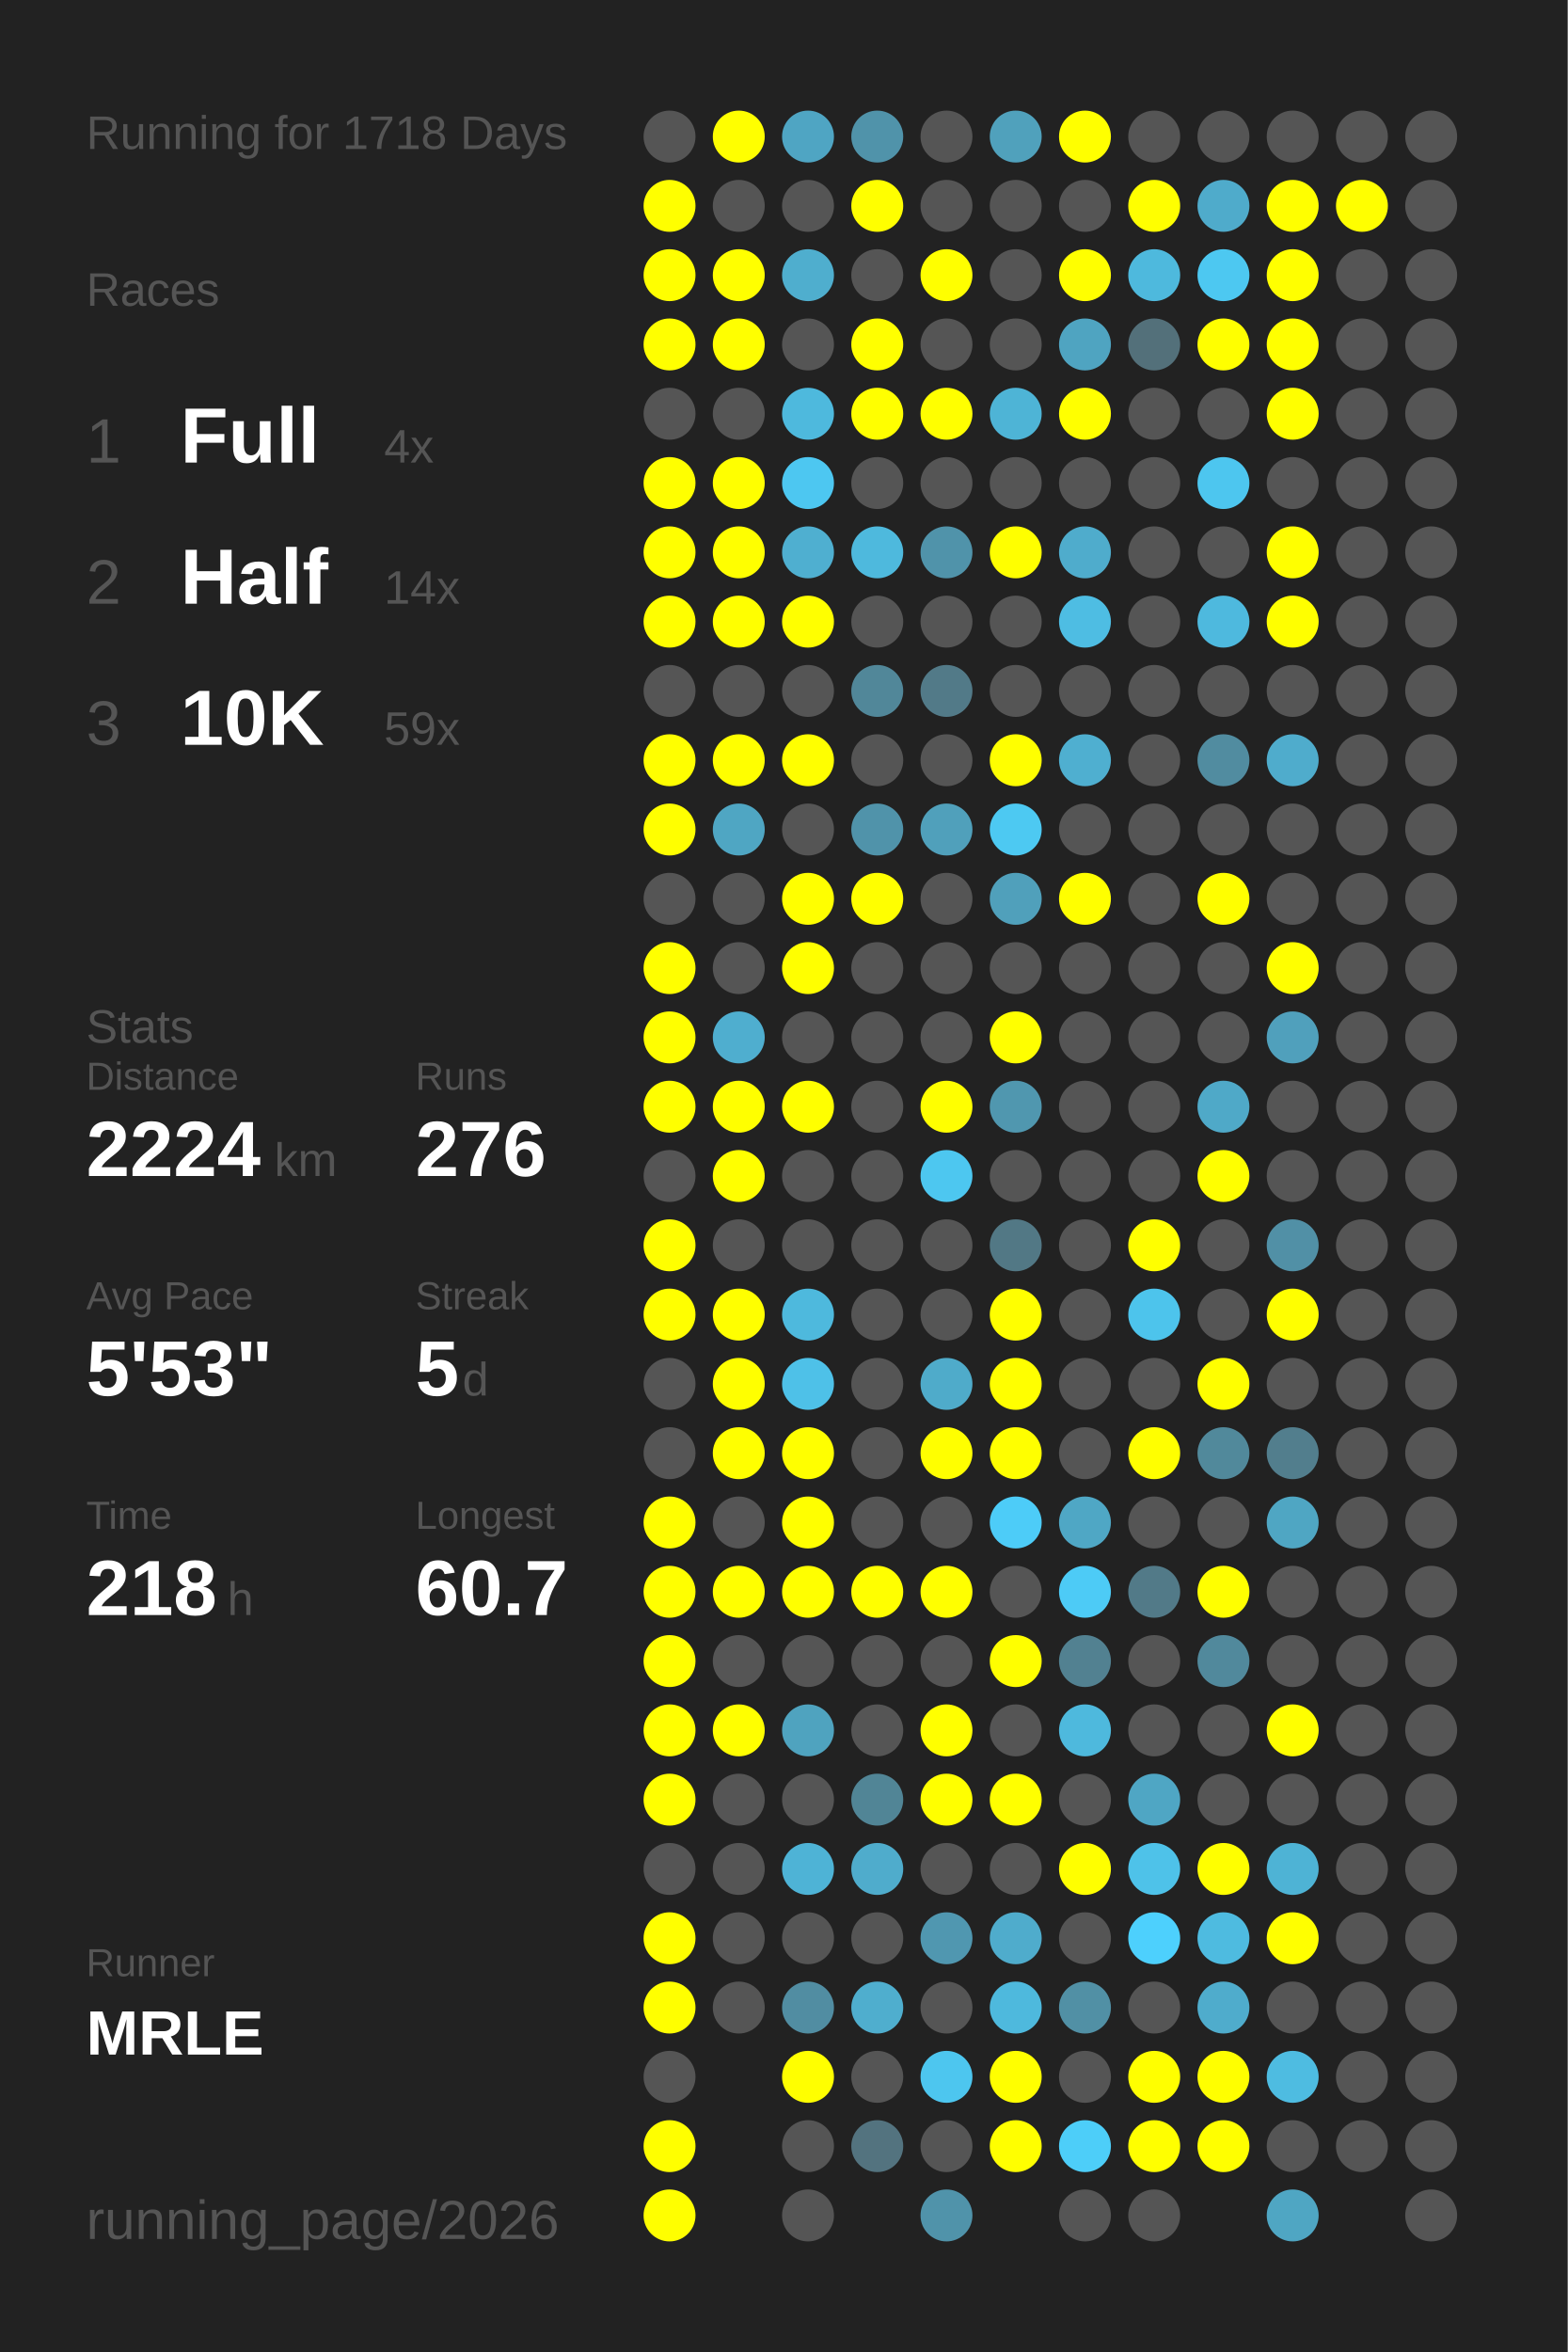
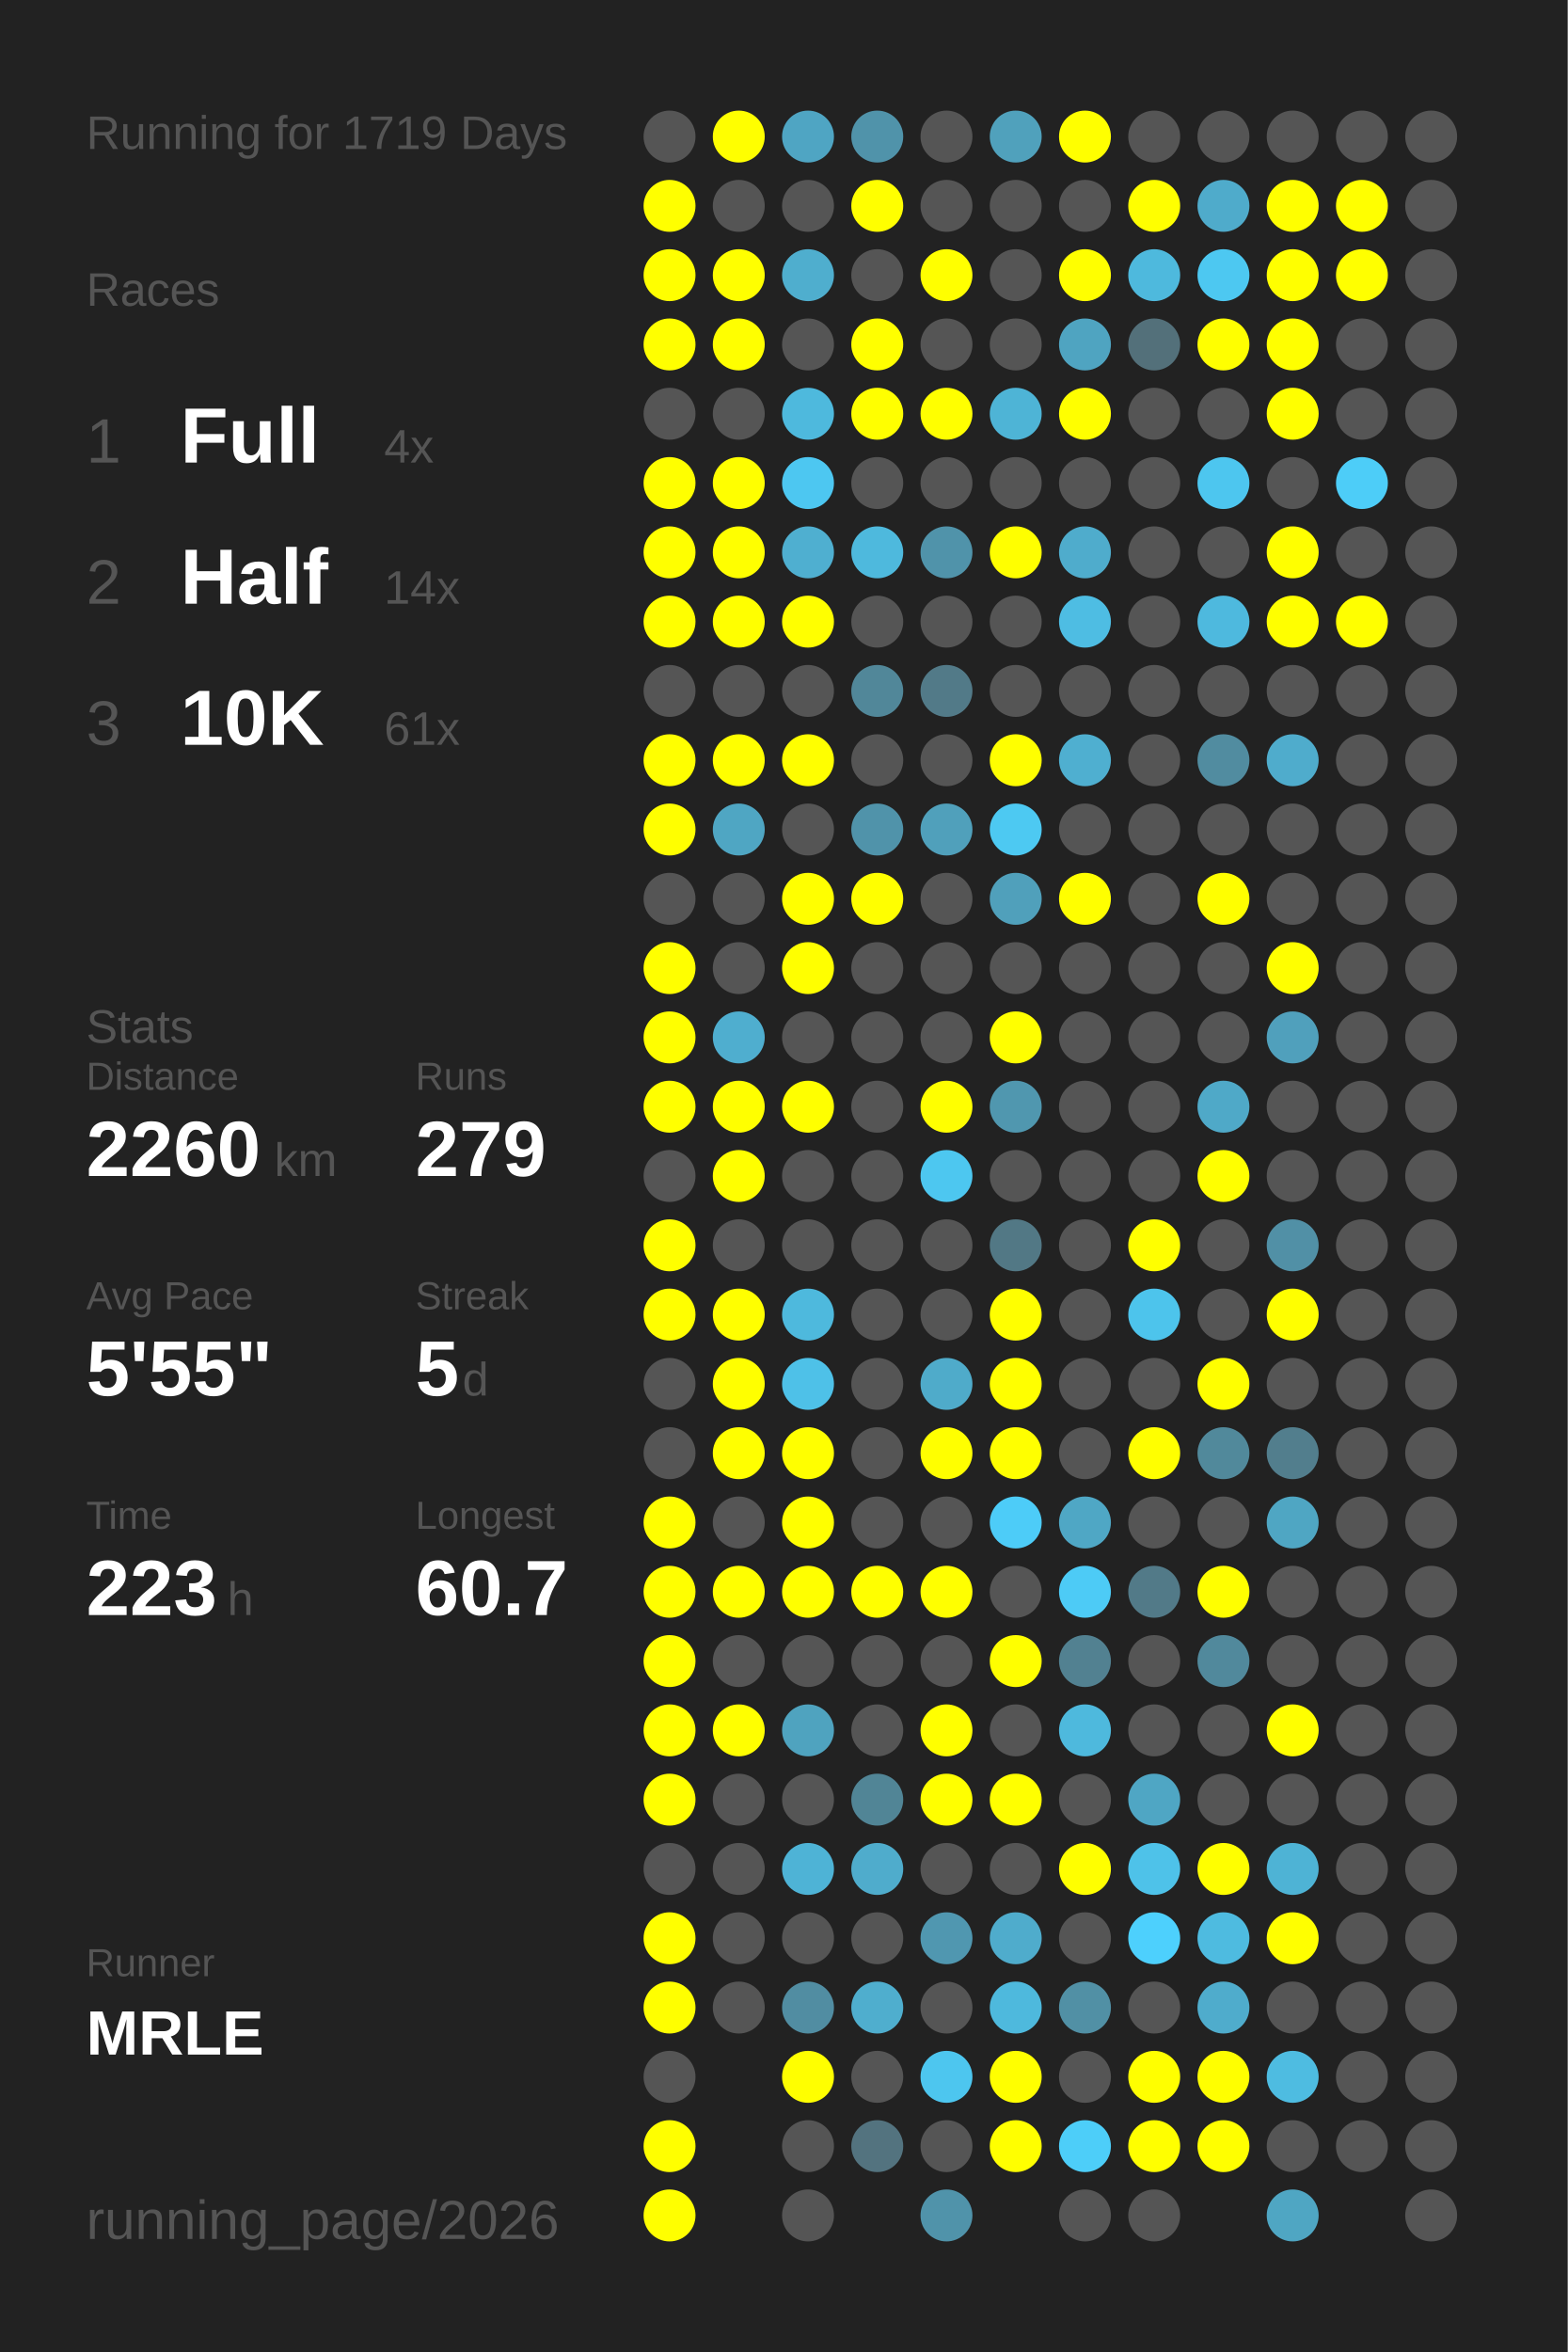
<svg xmlns="http://www.w3.org/2000/svg" baseProfile="full" height="300mm" version="1.1" viewBox="0,0,200,300" width="200mm">
  <defs />
  <rect fill="#222222" height="300" width="200" x="0" y="0" />
-   <text fill="#555555" style="font-size:6px; font-family:Arial;" x="11" y="19">Running for 1718 Days</text>
+   <text fill="#555555" style="font-size:6px; font-family:Arial;" x="11" y="19">Running for 1719 Days</text>
  <text fill="#555555" style="font-size:6px; font-family:Arial;" x="11" y="39">Races</text>
  <text fill="#555555" style="font-size:8px; font-family:Arial;" x="11" y="59">1</text>
  <text fill="#FFFFFF" style="font-size:10px; font-family:Arial; font-weight:bold;" x="23" y="59">Full</text>
  <text fill="#555555" style="font-size:6px; font-family:Arial;" x="49" y="59">4x</text>
  <text fill="#555555" style="font-size:8px; font-family:Arial;" x="11" y="77">2</text>
  <text fill="#FFFFFF" style="font-size:10px; font-family:Arial; font-weight:bold;" x="23" y="77">Half</text>
  <text fill="#555555" style="font-size:6px; font-family:Arial;" x="49" y="77">14x</text>
  <text fill="#555555" style="font-size:8px; font-family:Arial;" x="11" y="95">3</text>
  <text fill="#FFFFFF" style="font-size:10px; font-family:Arial; font-weight:bold;" x="23" y="95">10K</text>
-   <text fill="#555555" style="font-size:6px; font-family:Arial;" x="49" y="95">59x</text>
+   <text fill="#555555" style="font-size:6px; font-family:Arial;" x="49" y="95">61x</text>
  <text fill="#555555" style="font-size:6px; font-family:Arial;" x="11" y="133">Stats</text>
  <text fill="#555555" style="font-size:5px; font-family:Arial;" x="11" y="139">Distance</text>
-   <text fill="#FFFFFF" style="font-size:10px; font-family:Arial; font-weight:bold;" x="11" y="150">2224</text>
+   <text fill="#FFFFFF" style="font-size:10px; font-family:Arial; font-weight:bold;" x="11" y="150">2260</text>
  <text fill="#555555" style="font-size:6px; font-family:Arial;" x="35" y="150">km</text>
  <text fill="#555555" style="font-size:5px; font-family:Arial;" x="53" y="139">Runs</text>
-   <text fill="#FFFFFF" style="font-size:10px; font-family:Arial; font-weight:bold;" x="53" y="150">276</text>
+   <text fill="#FFFFFF" style="font-size:10px; font-family:Arial; font-weight:bold;" x="53" y="150">279</text>
  <text fill="#555555" style="font-size:5px; font-family:Arial;" x="11" y="167">Avg Pace</text>
-   <text fill="#FFFFFF" style="font-size:10px; font-family:Arial; font-weight:bold;" x="11" y="178">5'53"</text>
+   <text fill="#FFFFFF" style="font-size:10px; font-family:Arial; font-weight:bold;" x="11" y="178">5'55"</text>
  <text fill="#555555" style="font-size:5px; font-family:Arial;" x="53" y="167">Streak</text>
  <text fill="#FFFFFF" style="font-size:10px; font-family:Arial; font-weight:bold;" x="53" y="178">5</text>
  <text fill="#555555" style="font-size:6px; font-family:Arial;" x="59" y="178">d</text>
  <text fill="#555555" style="font-size:5px; font-family:Arial;" x="11" y="195">Time</text>
-   <text fill="#FFFFFF" style="font-size:10px; font-family:Arial; font-weight:bold;" x="11" y="206">218</text>
+   <text fill="#FFFFFF" style="font-size:10px; font-family:Arial; font-weight:bold;" x="11" y="206">223</text>
  <text fill="#555555" style="font-size:6px; font-family:Arial;" x="29" y="206">h</text>
  <text fill="#555555" style="font-size:5px; font-family:Arial;" x="53" y="195">Longest</text>
  <text fill="#FFFFFF" style="font-size:10px; font-family:Arial; font-weight:bold;" x="53" y="206">60.7</text>
  <text fill="#555555" style="font-size:5px; font-family:Arial;" x="11" y="252.065">Runner</text>
  <text fill="#FFFFFF" style="font-size:8px; font-family:Arial; font-weight:bold;" x="11" y="262.065">MRLE</text>
  <text fill="#555555" style="font-size:7px; font-family:Arial;" x="11" y="285.581">running_page/2026</text>
  <circle cx="85.417" cy="17.419" fill="#555555" r="3.312" />
  <circle cx="85.417" cy="26.258" fill="#FFFF00" r="3.312" />
  <circle cx="85.417" cy="35.097" fill="#FFFF00" r="3.312" />
  <circle cx="85.417" cy="43.935" fill="#FFFF00" r="3.312" />
  <circle cx="85.417" cy="52.774" fill="#555555" r="3.312" />
  <circle cx="85.417" cy="61.613" fill="#FFFF00" r="3.312" />
  <circle cx="85.417" cy="70.452" fill="#FFFF00" r="3.312" />
  <circle cx="85.417" cy="79.29" fill="#FFFF00" r="3.312" />
  <circle cx="85.417" cy="88.129" fill="#555555" r="3.312" />
  <circle cx="85.417" cy="96.968" fill="#FFFF00" r="3.312" />
  <circle cx="85.417" cy="105.806" fill="#FFFF00" r="3.312" />
  <circle cx="85.417" cy="114.645" fill="#555555" r="3.312" />
  <circle cx="85.417" cy="123.484" fill="#FFFF00" r="3.312" />
  <circle cx="85.417" cy="132.323" fill="#FFFF00" r="3.312" />
  <circle cx="85.417" cy="141.161" fill="#FFFF00" r="3.312" />
  <circle cx="85.417" cy="150" fill="#555555" r="3.312" />
  <circle cx="85.417" cy="158.839" fill="#FFFF00" r="3.312" />
  <circle cx="85.417" cy="167.677" fill="#FFFF00" r="3.312" />
  <circle cx="85.417" cy="176.516" fill="#555555" r="3.312" />
  <circle cx="85.417" cy="185.355" fill="#555555" r="3.312" />
  <circle cx="85.417" cy="194.194" fill="#FFFF00" r="3.312" />
  <circle cx="85.417" cy="203.032" fill="#FFFF00" r="3.312" />
  <circle cx="85.417" cy="211.871" fill="#FFFF00" r="3.312" />
  <circle cx="85.417" cy="220.71" fill="#FFFF00" r="3.312" />
  <circle cx="85.417" cy="229.548" fill="#FFFF00" r="3.312" />
  <circle cx="85.417" cy="238.387" fill="#555555" r="3.312" />
  <circle cx="85.417" cy="247.226" fill="#FFFF00" r="3.312" />
  <circle cx="85.417" cy="256.065" fill="#FFFF00" r="3.312" />
  <circle cx="85.417" cy="264.903" fill="#555555" r="3.312" />
  <circle cx="85.417" cy="273.742" fill="#FFFF00" r="3.312" />
  <circle cx="85.417" cy="282.581" fill="#FFFF00" r="3.312" />
  <circle cx="94.25" cy="17.419" fill="#FFFF00" r="3.312" />
  <circle cx="94.25" cy="26.258" fill="#555555" r="3.312" />
  <circle cx="94.25" cy="35.097" fill="#FFFF00" r="3.312" />
  <circle cx="94.25" cy="43.935" fill="#FFFF00" r="3.312" />
  <circle cx="94.25" cy="52.774" fill="#555555" r="3.312" />
  <circle cx="94.25" cy="61.613" fill="#FFFF00" r="3.312" />
  <circle cx="94.25" cy="70.452" fill="#FFFF00" r="3.312" />
  <circle cx="94.25" cy="79.29" fill="#FFFF00" r="3.312" />
  <circle cx="94.25" cy="88.129" fill="#555555" r="3.312" />
  <circle cx="94.25" cy="96.968" fill="#FFFF00" r="3.312" />
  <circle cx="94.25" cy="105.806" fill="#4fa6c3" r="3.312" />
  <circle cx="94.25" cy="114.645" fill="#555555" r="3.312" />
  <circle cx="94.25" cy="123.484" fill="#555555" r="3.312" />
  <circle cx="94.25" cy="132.323" fill="#4faecf" r="3.312" />
  <circle cx="94.25" cy="141.161" fill="#FFFF00" r="3.312" />
  <circle cx="94.25" cy="150" fill="#FFFF00" r="3.312" />
  <circle cx="94.25" cy="158.839" fill="#555555" r="3.312" />
  <circle cx="94.25" cy="167.677" fill="#FFFF00" r="3.312" />
  <circle cx="94.25" cy="176.516" fill="#FFFF00" r="3.312" />
  <circle cx="94.25" cy="185.355" fill="#FFFF00" r="3.312" />
  <circle cx="94.25" cy="194.194" fill="#555555" r="3.312" />
  <circle cx="94.25" cy="203.032" fill="#FFFF00" r="3.312" />
  <circle cx="94.25" cy="211.871" fill="#555555" r="3.312" />
  <circle cx="94.25" cy="220.71" fill="#FFFF00" r="3.312" />
  <circle cx="94.25" cy="229.548" fill="#555555" r="3.312" />
  <circle cx="94.25" cy="238.387" fill="#555555" r="3.312" />
  <circle cx="94.25" cy="247.226" fill="#555555" r="3.312" />
  <circle cx="94.25" cy="256.065" fill="#555555" r="3.312" />
  <circle cx="103.083" cy="17.419" fill="#4fa5c3" r="3.312" />
  <circle cx="103.083" cy="26.258" fill="#555555" r="3.312" />
  <circle cx="103.083" cy="35.097" fill="#4faece" r="3.312" />
  <circle cx="103.083" cy="43.935" fill="#555555" r="3.312" />
  <circle cx="103.083" cy="52.774" fill="#4eb9dd" r="3.312" />
  <circle cx="103.083" cy="61.613" fill="#4dc7f1" r="3.312" />
  <circle cx="103.083" cy="70.452" fill="#4fafd0" r="3.312" />
  <circle cx="103.083" cy="79.29" fill="#FFFF00" r="3.312" />
  <circle cx="103.083" cy="88.129" fill="#555555" r="3.312" />
  <circle cx="103.083" cy="96.968" fill="#FFFF00" r="3.312" />
  <circle cx="103.083" cy="105.806" fill="#555555" r="3.312" />
  <circle cx="103.083" cy="114.645" fill="#FFFF00" r="3.312" />
  <circle cx="103.083" cy="123.484" fill="#FFFF00" r="3.312" />
  <circle cx="103.083" cy="132.323" fill="#555555" r="3.312" />
  <circle cx="103.083" cy="141.161" fill="#FFFF00" r="3.312" />
  <circle cx="103.083" cy="150" fill="#555555" r="3.312" />
  <circle cx="103.083" cy="158.839" fill="#555555" r="3.312" />
  <circle cx="103.083" cy="167.677" fill="#4eb9dd" r="3.312" />
  <circle cx="103.083" cy="176.516" fill="#4ec1e8" r="3.312" />
  <circle cx="103.083" cy="185.355" fill="#FFFF00" r="3.312" />
  <circle cx="103.083" cy="194.194" fill="#FFFF00" r="3.312" />
  <circle cx="103.083" cy="203.032" fill="#FFFF00" r="3.312" />
  <circle cx="103.083" cy="211.871" fill="#555555" r="3.312" />
  <circle cx="103.083" cy="220.71" fill="#4fa3bf" r="3.312" />
  <circle cx="103.083" cy="229.548" fill="#555555" r="3.312" />
  <circle cx="103.083" cy="238.387" fill="#4eb3d6" r="3.312" />
  <circle cx="103.083" cy="247.226" fill="#555555" r="3.312" />
  <circle cx="103.083" cy="256.065" fill="#518da2" r="3.312" />
  <circle cx="103.083" cy="264.903" fill="#FFFF00" r="3.312" />
  <circle cx="103.083" cy="273.742" fill="#555555" r="3.312" />
  <circle cx="103.083" cy="282.581" fill="#555555" r="3.312" />
  <circle cx="111.917" cy="17.419" fill="#5093aa" r="3.312" />
  <circle cx="111.917" cy="26.258" fill="#FFFF00" r="3.312" />
  <circle cx="111.917" cy="35.097" fill="#555555" r="3.312" />
  <circle cx="111.917" cy="43.935" fill="#FFFF00" r="3.312" />
  <circle cx="111.917" cy="52.774" fill="#FFFF00" r="3.312" />
  <circle cx="111.917" cy="61.613" fill="#555555" r="3.312" />
  <circle cx="111.917" cy="70.452" fill="#4eb9dd" r="3.312" />
  <circle cx="111.917" cy="79.29" fill="#555555" r="3.312" />
  <circle cx="111.917" cy="88.129" fill="#518799" r="3.312" />
  <circle cx="111.917" cy="96.968" fill="#555555" r="3.312" />
  <circle cx="111.917" cy="105.806" fill="#5093aa" r="3.312" />
  <circle cx="111.917" cy="114.645" fill="#FFFF00" r="3.312" />
  <circle cx="111.917" cy="123.484" fill="#555555" r="3.312" />
  <circle cx="111.917" cy="132.323" fill="#555555" r="3.312" />
  <circle cx="111.917" cy="141.161" fill="#555555" r="3.312" />
  <circle cx="111.917" cy="150" fill="#555555" r="3.312" />
  <circle cx="111.917" cy="158.839" fill="#555555" r="3.312" />
  <circle cx="111.917" cy="167.677" fill="#555555" r="3.312" />
  <circle cx="111.917" cy="176.516" fill="#555555" r="3.312" />
  <circle cx="111.917" cy="185.355" fill="#555555" r="3.312" />
  <circle cx="111.917" cy="194.194" fill="#555555" r="3.312" />
  <circle cx="111.917" cy="203.032" fill="#FFFF00" r="3.312" />
  <circle cx="111.917" cy="211.871" fill="#555555" r="3.312" />
  <circle cx="111.917" cy="220.71" fill="#555555" r="3.312" />
  <circle cx="111.917" cy="229.548" fill="#518596" r="3.312" />
  <circle cx="111.917" cy="238.387" fill="#4faccc" r="3.312" />
  <circle cx="111.917" cy="247.226" fill="#555555" r="3.312" />
  <circle cx="111.917" cy="256.065" fill="#4faece" r="3.312" />
  <circle cx="111.917" cy="264.903" fill="#555555" r="3.312" />
  <circle cx="111.917" cy="273.742" fill="#53737f" r="3.312" />
  <circle cx="120.75" cy="17.419" fill="#555555" r="3.312" />
  <circle cx="120.75" cy="26.258" fill="#555555" r="3.312" />
  <circle cx="120.75" cy="35.097" fill="#FFFF00" r="3.312" />
  <circle cx="120.75" cy="43.935" fill="#555555" r="3.312" />
  <circle cx="120.75" cy="52.774" fill="#FFFF00" r="3.312" />
  <circle cx="120.75" cy="61.613" fill="#555555" r="3.312" />
  <circle cx="120.75" cy="70.452" fill="#5093aa" r="3.312" />
  <circle cx="120.75" cy="79.29" fill="#555555" r="3.312" />
  <circle cx="120.75" cy="88.129" fill="#527a88" r="3.312" />
  <circle cx="120.75" cy="96.968" fill="#555555" r="3.312" />
  <circle cx="120.75" cy="105.806" fill="#50a0bb" r="3.312" />
  <circle cx="120.75" cy="114.645" fill="#555555" r="3.312" />
  <circle cx="120.75" cy="123.484" fill="#555555" r="3.312" />
  <circle cx="120.75" cy="132.323" fill="#555555" r="3.312" />
  <circle cx="120.75" cy="141.161" fill="#FFFF00" r="3.312" />
  <circle cx="120.75" cy="150" fill="#4dc7f0" r="3.312" />
  <circle cx="120.75" cy="158.839" fill="#555555" r="3.312" />
  <circle cx="120.75" cy="167.677" fill="#555555" r="3.312" />
  <circle cx="120.75" cy="176.516" fill="#4fabca" r="3.312" />
  <circle cx="120.75" cy="185.355" fill="#FFFF00" r="3.312" />
  <circle cx="120.75" cy="194.194" fill="#555555" r="3.312" />
  <circle cx="120.75" cy="203.032" fill="#FFFF00" r="3.312" />
  <circle cx="120.75" cy="211.871" fill="#555555" r="3.312" />
  <circle cx="120.75" cy="220.71" fill="#FFFF00" r="3.312" />
  <circle cx="120.75" cy="229.548" fill="#FFFF00" r="3.312" />
  <circle cx="120.75" cy="238.387" fill="#555555" r="3.312" />
  <circle cx="120.75" cy="247.226" fill="#5097b0" r="3.312" />
  <circle cx="120.75" cy="256.065" fill="#555555" r="3.312" />
  <circle cx="120.75" cy="264.903" fill="#4dc6ef" r="3.312" />
  <circle cx="120.75" cy="273.742" fill="#555555" r="3.312" />
  <circle cx="120.75" cy="282.581" fill="#5093aa" r="3.312" />
  <circle cx="129.583" cy="17.419" fill="#50a1bc" r="3.312" />
  <circle cx="129.583" cy="26.258" fill="#555555" r="3.312" />
  <circle cx="129.583" cy="35.097" fill="#555555" r="3.312" />
  <circle cx="129.583" cy="43.935" fill="#555555" r="3.312" />
  <circle cx="129.583" cy="52.774" fill="#4eb4d6" r="3.312" />
  <circle cx="129.583" cy="61.613" fill="#555555" r="3.312" />
  <circle cx="129.583" cy="70.452" fill="#FFFF00" r="3.312" />
  <circle cx="129.583" cy="79.29" fill="#555555" r="3.312" />
  <circle cx="129.583" cy="88.129" fill="#555555" r="3.312" />
  <circle cx="129.583" cy="96.968" fill="#FFFF00" r="3.312" />
  <circle cx="129.583" cy="105.806" fill="#4dc9f2" r="3.312" />
  <circle cx="129.583" cy="114.645" fill="#50a0bb" r="3.312" />
  <circle cx="129.583" cy="123.484" fill="#555555" r="3.312" />
  <circle cx="129.583" cy="132.323" fill="#FFFF00" r="3.312" />
  <circle cx="129.583" cy="141.161" fill="#5097af" r="3.312" />
  <circle cx="129.583" cy="150" fill="#555555" r="3.312" />
  <circle cx="129.583" cy="158.839" fill="#527885" r="3.312" />
  <circle cx="129.583" cy="167.677" fill="#FFFF00" r="3.312" />
  <circle cx="129.583" cy="176.516" fill="#FFFF00" r="3.312" />
  <circle cx="129.583" cy="185.355" fill="#FFFF00" r="3.312" />
  <circle cx="129.583" cy="194.194" fill="#4dccf8" r="3.312" />
  <circle cx="129.583" cy="203.032" fill="#555555" r="3.312" />
  <circle cx="129.583" cy="211.871" fill="#FFFF00" r="3.312" />
  <circle cx="129.583" cy="220.71" fill="#555555" r="3.312" />
  <circle cx="129.583" cy="229.548" fill="#FFFF00" r="3.312" />
  <circle cx="129.583" cy="238.387" fill="#555555" r="3.312" />
  <circle cx="129.583" cy="247.226" fill="#4faccc" r="3.312" />
  <circle cx="129.583" cy="256.065" fill="#4eb9dd" r="3.312" />
  <circle cx="129.583" cy="264.903" fill="#FFFF00" r="3.312" />
  <circle cx="129.583" cy="273.742" fill="#FFFF00" r="3.312" />
  <circle cx="138.417" cy="17.419" fill="#FFFF00" r="3.312" />
  <circle cx="138.417" cy="26.258" fill="#555555" r="3.312" />
  <circle cx="138.417" cy="35.097" fill="#FFFF00" r="3.312" />
  <circle cx="138.417" cy="43.935" fill="#4fa4c1" r="3.312" />
  <circle cx="138.417" cy="52.774" fill="#FFFF00" r="3.312" />
  <circle cx="138.417" cy="61.613" fill="#555555" r="3.312" />
  <circle cx="138.417" cy="70.452" fill="#4faccc" r="3.312" />
  <circle cx="138.417" cy="79.29" fill="#4ebde3" r="3.312" />
  <circle cx="138.417" cy="88.129" fill="#555555" r="3.312" />
  <circle cx="138.417" cy="96.968" fill="#4fafd0" r="3.312" />
  <circle cx="138.417" cy="105.806" fill="#555555" r="3.312" />
  <circle cx="138.417" cy="114.645" fill="#FFFF00" r="3.312" />
  <circle cx="138.417" cy="123.484" fill="#555555" r="3.312" />
  <circle cx="138.417" cy="132.323" fill="#555555" r="3.312" />
  <circle cx="138.417" cy="141.161" fill="#555555" r="3.312" />
  <circle cx="138.417" cy="150" fill="#555555" r="3.312" />
  <circle cx="138.417" cy="158.839" fill="#555555" r="3.312" />
  <circle cx="138.417" cy="167.677" fill="#555555" r="3.312" />
  <circle cx="138.417" cy="176.516" fill="#555555" r="3.312" />
  <circle cx="138.417" cy="185.355" fill="#555555" r="3.312" />
  <circle cx="138.417" cy="194.194" fill="#4fa7c5" r="3.312" />
  <circle cx="138.417" cy="203.032" fill="#4dcbf6" r="3.312" />
  <circle cx="138.417" cy="211.871" fill="#528191" r="3.312" />
  <circle cx="138.417" cy="220.71" fill="#4eb9dd" r="3.312" />
  <circle cx="138.417" cy="229.548" fill="#555555" r="3.312" />
  <circle cx="138.417" cy="238.387" fill="#FFFF00" r="3.312" />
  <circle cx="138.417" cy="247.226" fill="#555555" r="3.312" />
  <circle cx="138.417" cy="256.065" fill="#5190a5" r="3.312" />
  <circle cx="138.417" cy="264.903" fill="#555555" r="3.312" />
  <circle cx="138.417" cy="273.742" fill="#4dcef9" r="3.312" />
  <circle cx="138.417" cy="282.581" fill="#555555" r="3.312" />
  <circle cx="147.25" cy="17.419" fill="#555555" r="3.312" />
  <circle cx="147.25" cy="26.258" fill="#FFFF00" r="3.312" />
  <circle cx="147.25" cy="35.097" fill="#4eb9dd" r="3.312" />
  <circle cx="147.25" cy="43.935" fill="#53707a" r="3.312" />
  <circle cx="147.25" cy="52.774" fill="#555555" r="3.312" />
  <circle cx="147.25" cy="61.613" fill="#555555" r="3.312" />
  <circle cx="147.25" cy="70.452" fill="#555555" r="3.312" />
  <circle cx="147.25" cy="79.29" fill="#555555" r="3.312" />
  <circle cx="147.25" cy="88.129" fill="#555555" r="3.312" />
  <circle cx="147.25" cy="96.968" fill="#555555" r="3.312" />
  <circle cx="147.25" cy="105.806" fill="#555555" r="3.312" />
  <circle cx="147.25" cy="114.645" fill="#555555" r="3.312" />
  <circle cx="147.25" cy="123.484" fill="#555555" r="3.312" />
  <circle cx="147.25" cy="132.323" fill="#555555" r="3.312" />
  <circle cx="147.25" cy="141.161" fill="#555555" r="3.312" />
  <circle cx="147.25" cy="150" fill="#555555" r="3.312" />
  <circle cx="147.25" cy="158.839" fill="#FFFF00" r="3.312" />
  <circle cx="147.25" cy="167.677" fill="#4dc4ec" r="3.312" />
  <circle cx="147.25" cy="176.516" fill="#555555" r="3.312" />
  <circle cx="147.25" cy="185.355" fill="#FFFF00" r="3.312" />
  <circle cx="147.25" cy="194.194" fill="#555555" r="3.312" />
  <circle cx="147.25" cy="203.032" fill="#527a88" r="3.312" />
  <circle cx="147.25" cy="211.871" fill="#555555" r="3.312" />
  <circle cx="147.25" cy="220.71" fill="#555555" r="3.312" />
  <circle cx="147.25" cy="229.548" fill="#4fa6c4" r="3.312" />
  <circle cx="147.25" cy="238.387" fill="#4ec2e9" r="3.312" />
  <circle cx="147.25" cy="247.226" fill="#4dd0fd" r="3.312" />
  <circle cx="147.25" cy="256.065" fill="#555555" r="3.312" />
  <circle cx="147.25" cy="264.903" fill="#FFFF00" r="3.312" />
  <circle cx="147.25" cy="273.742" fill="#FFFF00" r="3.312" />
  <circle cx="147.25" cy="282.581" fill="#555555" r="3.312" />
  <circle cx="156.083" cy="17.419" fill="#555555" r="3.312" />
  <circle cx="156.083" cy="26.258" fill="#4fabcb" r="3.312" />
  <circle cx="156.083" cy="35.097" fill="#4dc8f1" r="3.312" />
  <circle cx="156.083" cy="43.935" fill="#FFFF00" r="3.312" />
  <circle cx="156.083" cy="52.774" fill="#555555" r="3.312" />
  <circle cx="156.083" cy="61.613" fill="#4dc6ef" r="3.312" />
  <circle cx="156.083" cy="70.452" fill="#555555" r="3.312" />
  <circle cx="156.083" cy="79.29" fill="#4eb9de" r="3.312" />
  <circle cx="156.083" cy="88.129" fill="#555555" r="3.312" />
  <circle cx="156.083" cy="96.968" fill="#518ca0" r="3.312" />
  <circle cx="156.083" cy="105.806" fill="#555555" r="3.312" />
  <circle cx="156.083" cy="114.645" fill="#FFFF00" r="3.312" />
  <circle cx="156.083" cy="123.484" fill="#555555" r="3.312" />
  <circle cx="156.083" cy="132.323" fill="#555555" r="3.312" />
  <circle cx="156.083" cy="141.161" fill="#4fa9c8" r="3.312" />
  <circle cx="156.083" cy="150" fill="#FFFF00" r="3.312" />
  <circle cx="156.083" cy="158.839" fill="#555555" r="3.312" />
  <circle cx="156.083" cy="167.677" fill="#555555" r="3.312" />
  <circle cx="156.083" cy="176.516" fill="#FFFF00" r="3.312" />
  <circle cx="156.083" cy="185.355" fill="#51899b" r="3.312" />
  <circle cx="156.083" cy="194.194" fill="#555555" r="3.312" />
  <circle cx="156.083" cy="203.032" fill="#FFFF00" r="3.312" />
  <circle cx="156.083" cy="211.871" fill="#51899c" r="3.312" />
  <circle cx="156.083" cy="220.71" fill="#555555" r="3.312" />
  <circle cx="156.083" cy="229.548" fill="#555555" r="3.312" />
  <circle cx="156.083" cy="238.387" fill="#FFFF00" r="3.312" />
  <circle cx="156.083" cy="247.226" fill="#4ebbe0" r="3.312" />
  <circle cx="156.083" cy="256.065" fill="#4faccc" r="3.312" />
  <circle cx="156.083" cy="264.903" fill="#FFFF00" r="3.312" />
  <circle cx="156.083" cy="273.742" fill="#FFFF00" r="3.312" />
  <circle cx="164.917" cy="17.419" fill="#555555" r="3.312" />
  <circle cx="164.917" cy="26.258" fill="#FFFF00" r="3.312" />
  <circle cx="164.917" cy="35.097" fill="#FFFF00" r="3.312" />
  <circle cx="164.917" cy="43.935" fill="#FFFF00" r="3.312" />
  <circle cx="164.917" cy="52.774" fill="#FFFF00" r="3.312" />
  <circle cx="164.917" cy="61.613" fill="#555555" r="3.312" />
  <circle cx="164.917" cy="70.452" fill="#FFFF00" r="3.312" />
  <circle cx="164.917" cy="79.29" fill="#FFFF00" r="3.312" />
  <circle cx="164.917" cy="88.129" fill="#555555" r="3.312" />
  <circle cx="164.917" cy="96.968" fill="#4faccc" r="3.312" />
  <circle cx="164.917" cy="105.806" fill="#555555" r="3.312" />
  <circle cx="164.917" cy="114.645" fill="#555555" r="3.312" />
  <circle cx="164.917" cy="123.484" fill="#FFFF00" r="3.312" />
  <circle cx="164.917" cy="132.323" fill="#50a0bc" r="3.312" />
  <circle cx="164.917" cy="141.161" fill="#555555" r="3.312" />
  <circle cx="164.917" cy="150" fill="#555555" r="3.312" />
  <circle cx="164.917" cy="158.839" fill="#5190a6" r="3.312" />
  <circle cx="164.917" cy="167.677" fill="#FFFF00" r="3.312" />
  <circle cx="164.917" cy="176.516" fill="#555555" r="3.312" />
  <circle cx="164.917" cy="185.355" fill="#527e8d" r="3.312" />
  <circle cx="164.917" cy="194.194" fill="#4fa6c3" r="3.312" />
  <circle cx="164.917" cy="203.032" fill="#555555" r="3.312" />
  <circle cx="164.917" cy="211.871" fill="#555555" r="3.312" />
  <circle cx="164.917" cy="220.71" fill="#FFFF00" r="3.312" />
  <circle cx="164.917" cy="229.548" fill="#555555" r="3.312" />
  <circle cx="164.917" cy="238.387" fill="#4eb3d5" r="3.312" />
  <circle cx="164.917" cy="247.226" fill="#FFFF00" r="3.312" />
  <circle cx="164.917" cy="256.065" fill="#555555" r="3.312" />
  <circle cx="164.917" cy="264.903" fill="#4ebce1" r="3.312" />
  <circle cx="164.917" cy="273.742" fill="#555555" r="3.312" />
  <circle cx="164.917" cy="282.581" fill="#4fa6c3" r="3.312" />
  <circle cx="173.75" cy="17.419" fill="#555555" r="3.312" />
  <circle cx="173.75" cy="26.258" fill="#FFFF00" r="3.312" />
-   <circle cx="173.75" cy="35.097" fill="#555555" r="3.312" />
+   <circle cx="173.75" cy="35.097" fill="#FFFF00" r="3.312" />
  <circle cx="173.75" cy="43.935" fill="#555555" r="3.312" />
  <circle cx="173.75" cy="52.774" fill="#555555" r="3.312" />
-   <circle cx="173.75" cy="61.613" fill="#555555" r="3.312" />
+   <circle cx="173.75" cy="61.613" fill="#4dcdf8" r="3.312" />
  <circle cx="173.75" cy="70.452" fill="#555555" r="3.312" />
-   <circle cx="173.75" cy="79.29" fill="#555555" r="3.312" />
+   <circle cx="173.75" cy="79.29" fill="#FFFF00" r="3.312" />
  <circle cx="173.75" cy="88.129" fill="#555555" r="3.312" />
  <circle cx="173.75" cy="96.968" fill="#555555" r="3.312" />
  <circle cx="173.75" cy="105.806" fill="#555555" r="3.312" />
  <circle cx="173.75" cy="114.645" fill="#555555" r="3.312" />
  <circle cx="173.75" cy="123.484" fill="#555555" r="3.312" />
  <circle cx="173.75" cy="132.323" fill="#555555" r="3.312" />
  <circle cx="173.75" cy="141.161" fill="#555555" r="3.312" />
  <circle cx="173.75" cy="150" fill="#555555" r="3.312" />
  <circle cx="173.75" cy="158.839" fill="#555555" r="3.312" />
  <circle cx="173.75" cy="167.677" fill="#555555" r="3.312" />
  <circle cx="173.75" cy="176.516" fill="#555555" r="3.312" />
  <circle cx="173.75" cy="185.355" fill="#555555" r="3.312" />
  <circle cx="173.75" cy="194.194" fill="#555555" r="3.312" />
  <circle cx="173.75" cy="203.032" fill="#555555" r="3.312" />
  <circle cx="173.75" cy="211.871" fill="#555555" r="3.312" />
  <circle cx="173.75" cy="220.71" fill="#555555" r="3.312" />
  <circle cx="173.75" cy="229.548" fill="#555555" r="3.312" />
  <circle cx="173.75" cy="238.387" fill="#555555" r="3.312" />
  <circle cx="173.75" cy="247.226" fill="#555555" r="3.312" />
  <circle cx="173.75" cy="256.065" fill="#555555" r="3.312" />
  <circle cx="173.75" cy="264.903" fill="#555555" r="3.312" />
  <circle cx="173.75" cy="273.742" fill="#555555" r="3.312" />
  <circle cx="182.583" cy="17.419" fill="#555555" r="3.312" />
  <circle cx="182.583" cy="26.258" fill="#555555" r="3.312" />
  <circle cx="182.583" cy="35.097" fill="#555555" r="3.312" />
  <circle cx="182.583" cy="43.935" fill="#555555" r="3.312" />
  <circle cx="182.583" cy="52.774" fill="#555555" r="3.312" />
  <circle cx="182.583" cy="61.613" fill="#555555" r="3.312" />
  <circle cx="182.583" cy="70.452" fill="#555555" r="3.312" />
  <circle cx="182.583" cy="79.29" fill="#555555" r="3.312" />
  <circle cx="182.583" cy="88.129" fill="#555555" r="3.312" />
  <circle cx="182.583" cy="96.968" fill="#555555" r="3.312" />
  <circle cx="182.583" cy="105.806" fill="#555555" r="3.312" />
  <circle cx="182.583" cy="114.645" fill="#555555" r="3.312" />
  <circle cx="182.583" cy="123.484" fill="#555555" r="3.312" />
  <circle cx="182.583" cy="132.323" fill="#555555" r="3.312" />
  <circle cx="182.583" cy="141.161" fill="#555555" r="3.312" />
  <circle cx="182.583" cy="150" fill="#555555" r="3.312" />
  <circle cx="182.583" cy="158.839" fill="#555555" r="3.312" />
  <circle cx="182.583" cy="167.677" fill="#555555" r="3.312" />
  <circle cx="182.583" cy="176.516" fill="#555555" r="3.312" />
  <circle cx="182.583" cy="185.355" fill="#555555" r="3.312" />
  <circle cx="182.583" cy="194.194" fill="#555555" r="3.312" />
  <circle cx="182.583" cy="203.032" fill="#555555" r="3.312" />
  <circle cx="182.583" cy="211.871" fill="#555555" r="3.312" />
  <circle cx="182.583" cy="220.71" fill="#555555" r="3.312" />
  <circle cx="182.583" cy="229.548" fill="#555555" r="3.312" />
  <circle cx="182.583" cy="238.387" fill="#555555" r="3.312" />
  <circle cx="182.583" cy="247.226" fill="#555555" r="3.312" />
  <circle cx="182.583" cy="256.065" fill="#555555" r="3.312" />
  <circle cx="182.583" cy="264.903" fill="#555555" r="3.312" />
  <circle cx="182.583" cy="273.742" fill="#555555" r="3.312" />
  <circle cx="182.583" cy="282.581" fill="#555555" r="3.312" />
</svg>
